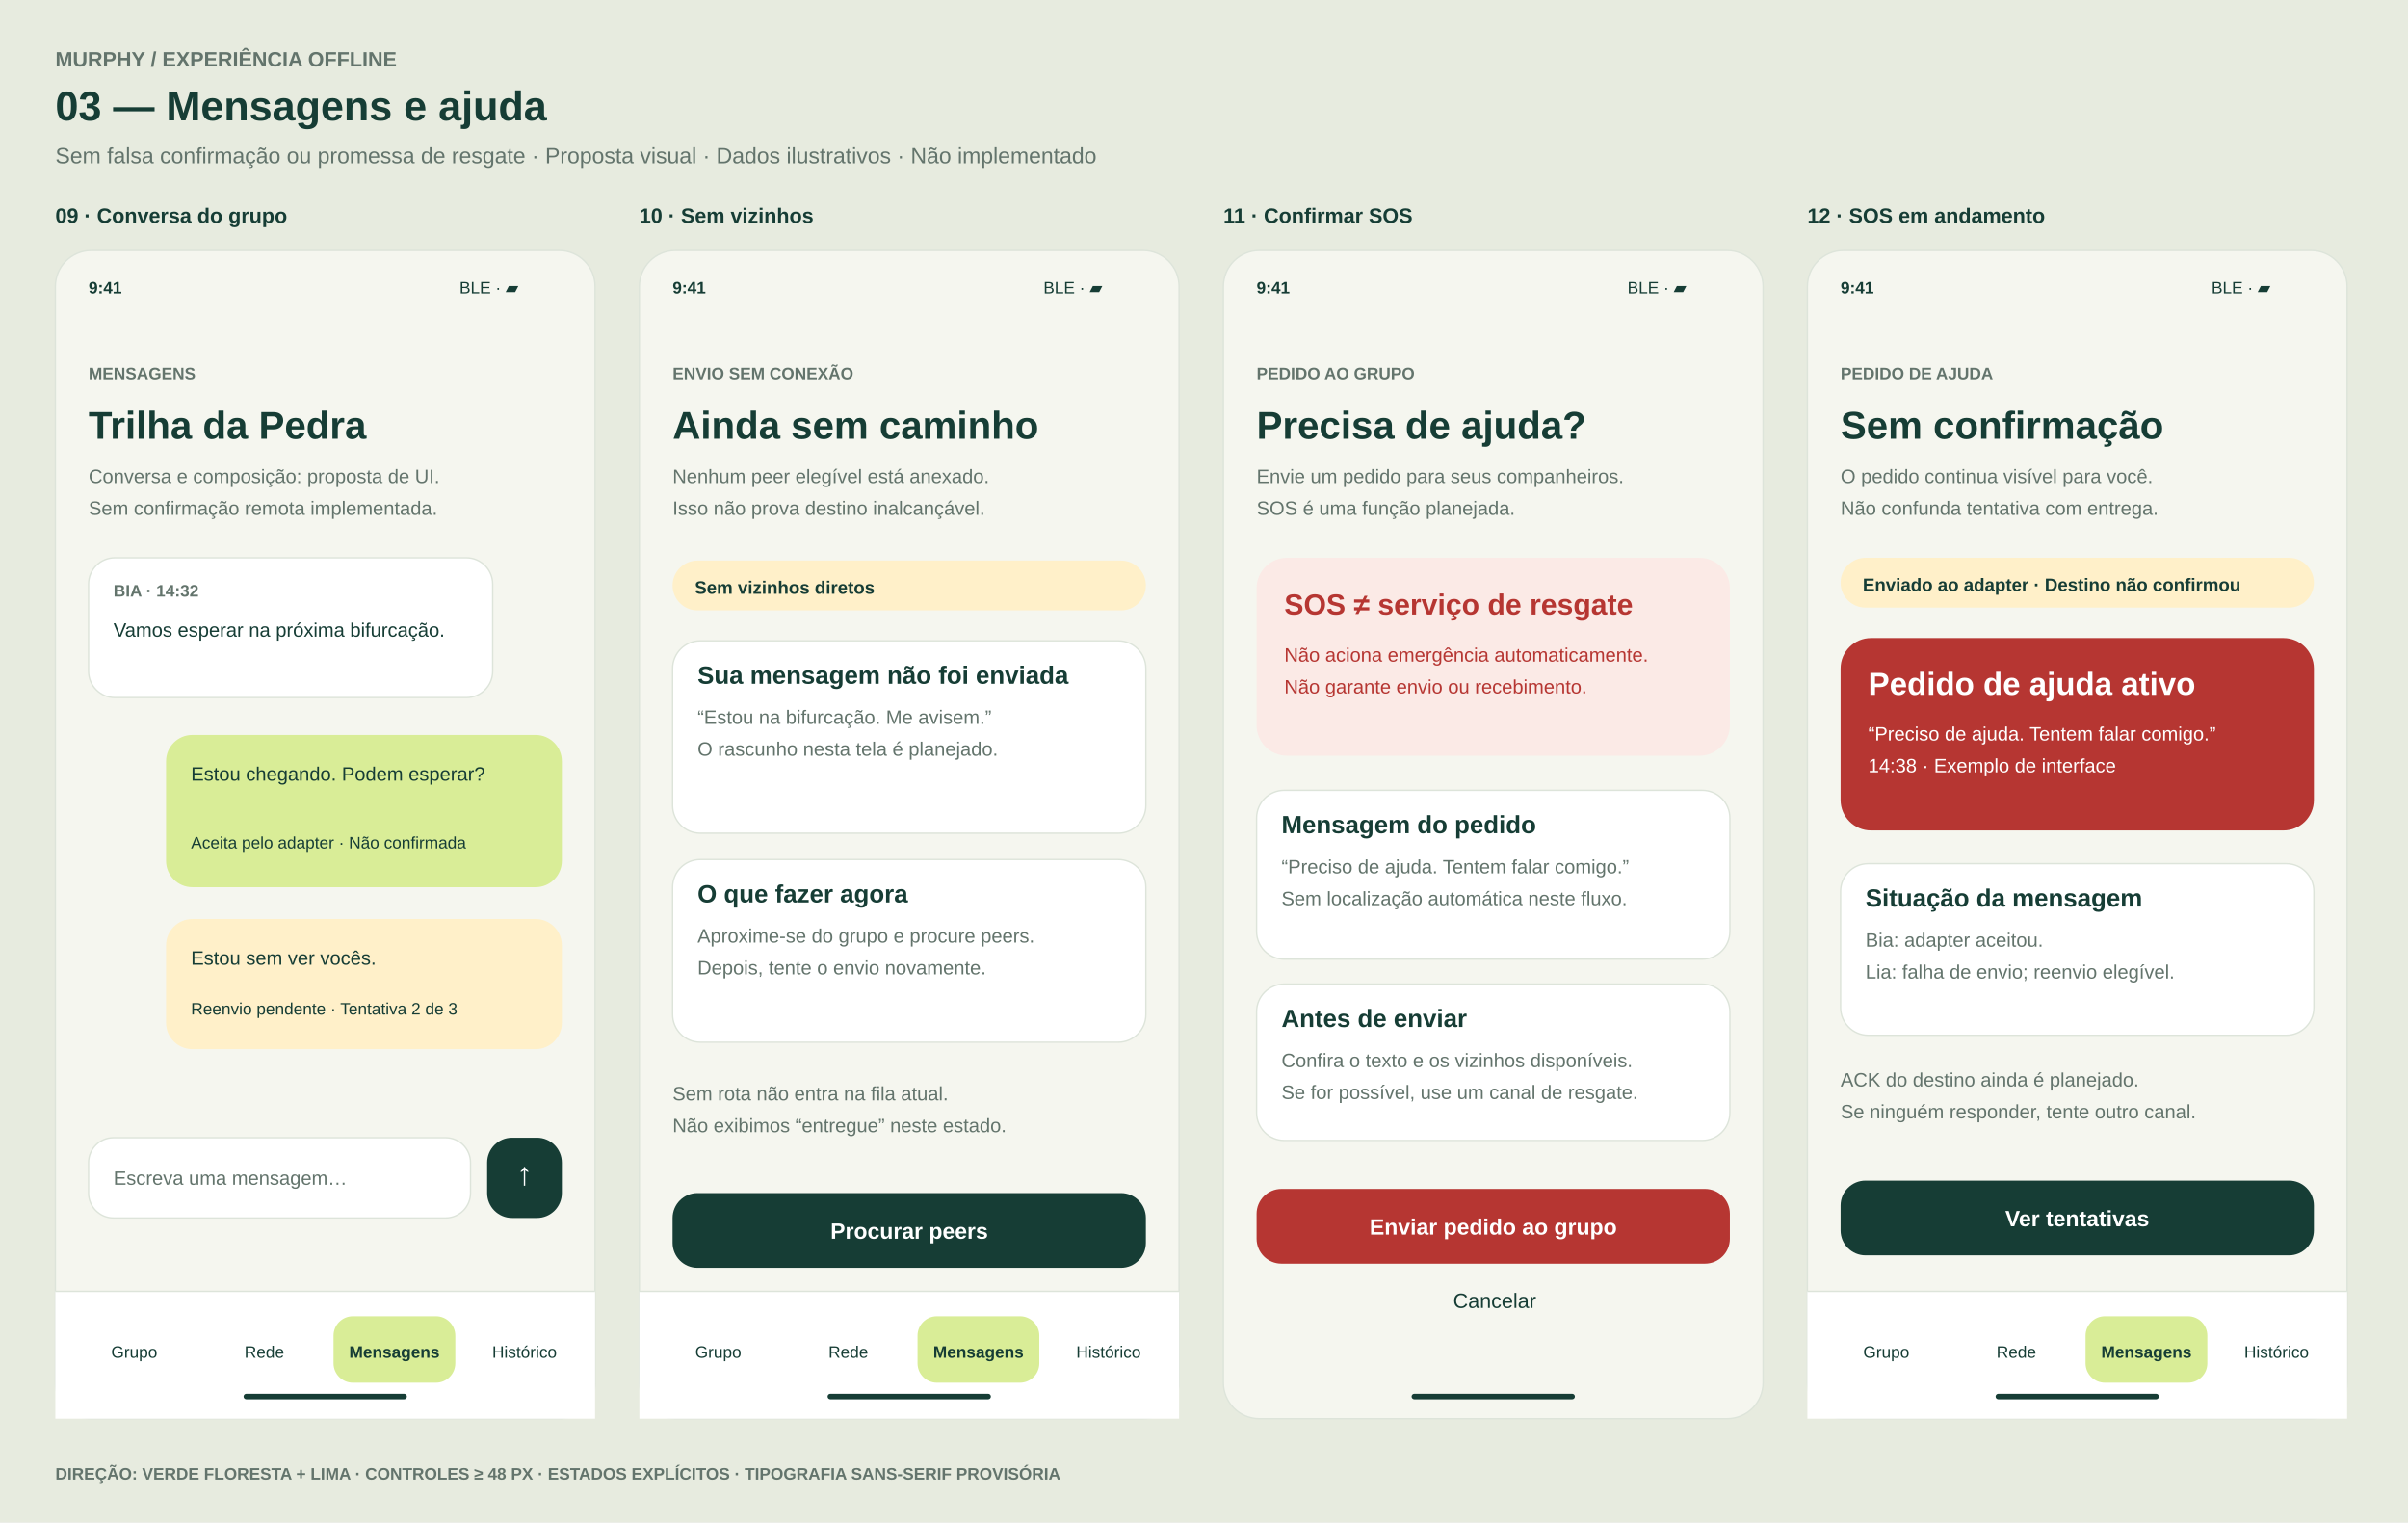
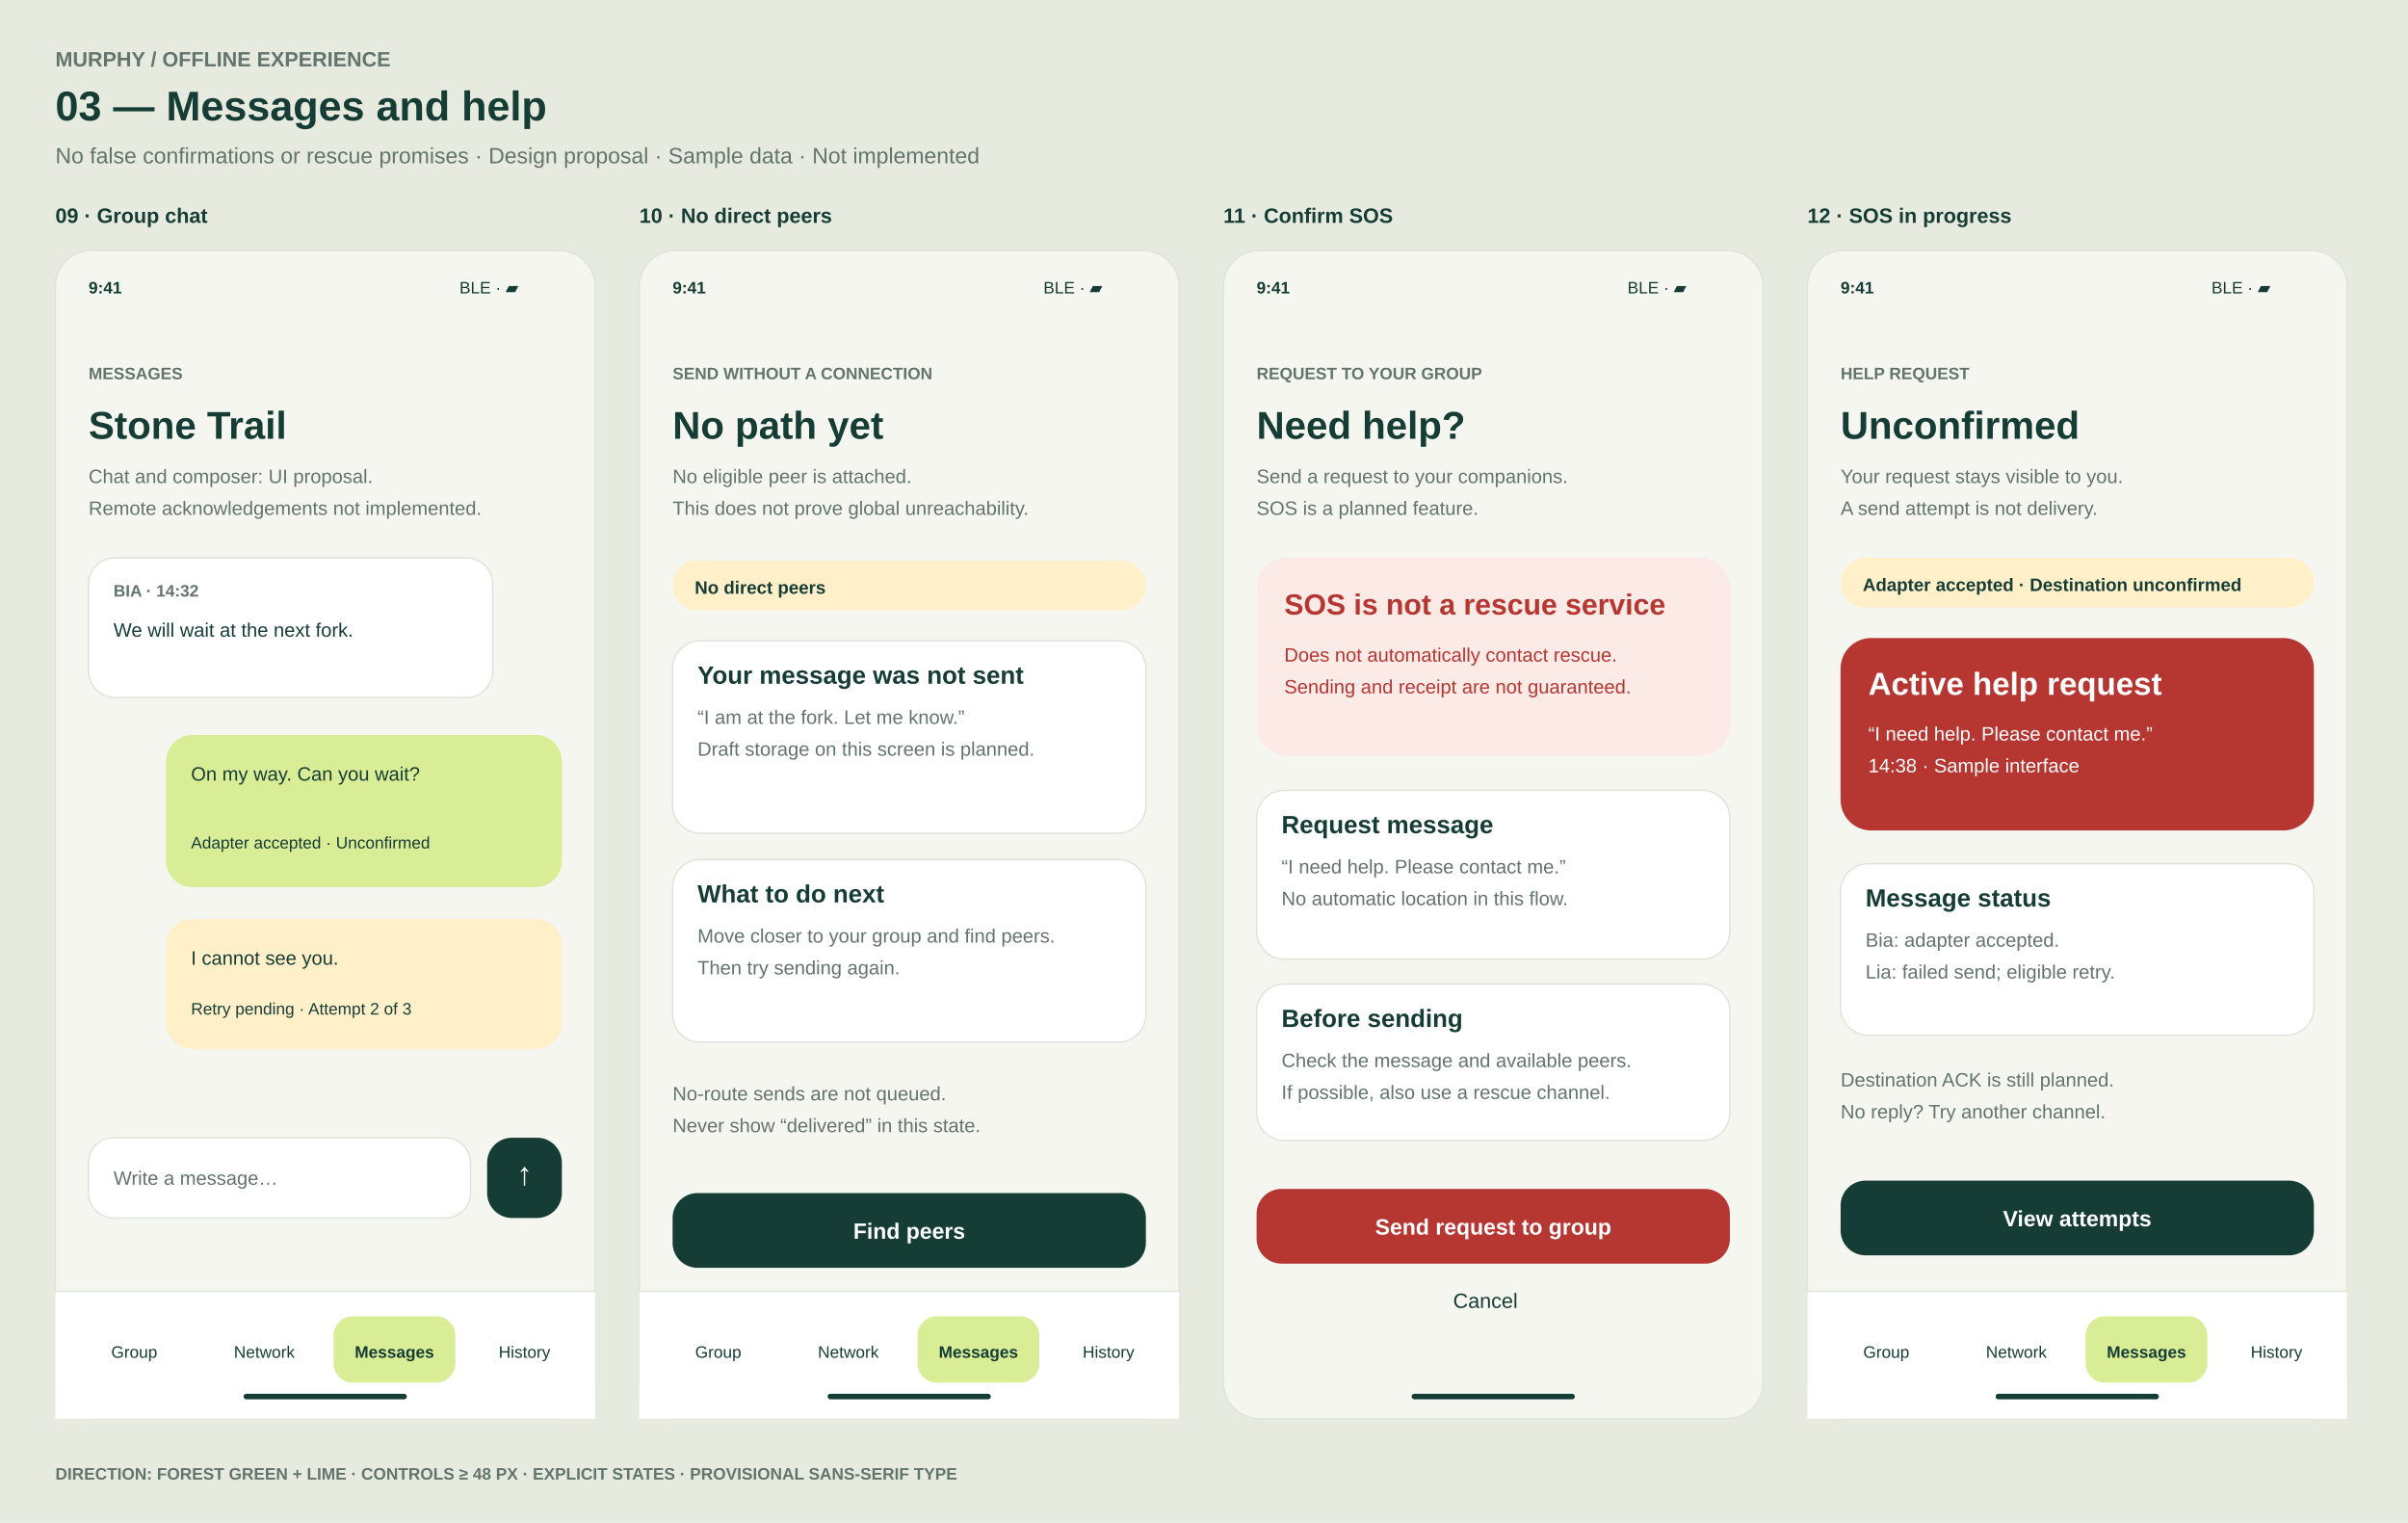
<svg xmlns="http://www.w3.org/2000/svg" width="1740" height="1100" viewBox="0 0 1740 1100">
  <rect x="0" y="0" width="1740" height="1100" rx="0" fill="#E7EBDF" stroke="none" />
-   <text x="40" y="48" font-size="15" font-weight="700" fill="#63746C" font-family="Arial, sans-serif">MURPHY / EXPERIÊNCIA OFFLINE</text>
-   <text x="40" y="87" font-size="30" font-weight="700" fill="#163D35" font-family="Arial, sans-serif">03 — Mensagens e ajuda</text>
-   <text x="40" y="118" font-size="16" font-weight="500" fill="#63746C" font-family="Arial, sans-serif">Sem falsa confirmação ou promessa de resgate · Proposta visual · Dados ilustrativos · Não implementado</text>
-   <text x="40" y="161" font-size="15" font-weight="700" fill="#163D35" font-family="Arial, sans-serif">09 · Conversa do grupo</text>
+   <text x="40" y="48" font-size="15" font-weight="700" fill="#63746C" font-family="Arial, sans-serif">MURPHY / OFFLINE EXPERIENCE</text>
+   <text x="40" y="87" font-size="30" font-weight="700" fill="#163D35" font-family="Arial, sans-serif">03 — Messages and help</text>
+   <text x="40" y="118" font-size="16" font-weight="500" fill="#63746C" font-family="Arial, sans-serif">No false confirmations or rescue promises · Design proposal · Sample data · Not implemented</text>
+   <text x="40" y="161" font-size="15" font-weight="700" fill="#163D35" font-family="Arial, sans-serif">09 · Group chat</text>
  <g transform="translate(40 181)">
    <rect x="0" y="0" width="390" height="844" rx="26" fill="#F5F6EF" stroke="#DDE4DA" />
    <text x="24" y="31" font-size="12" font-weight="700" fill="#163D35" font-family="Arial, sans-serif">9:41</text>
    <text x="292" y="31" font-size="12" font-weight="500" fill="#163D35" font-family="Arial, sans-serif">BLE  ·  ▰</text>
-     <text x="24" y="93" font-size="12" font-weight="700" fill="#63746C" font-family="Arial, sans-serif">MENSAGENS</text>
-     <text x="24" y="136" font-size="28" font-weight="700" fill="#163D35" font-family="Arial, sans-serif">Trilha da Pedra</text>
-     <text x="24" y="168" font-size="14" font-weight="400" fill="#63746C" font-family="Arial, sans-serif">Conversa e composição: proposta de UI.</text>
-     <text x="24" y="191" font-size="14" font-weight="400" fill="#63746C" font-family="Arial, sans-serif">Sem confirmação remota implementada.</text>
+     <text x="24" y="93" font-size="12" font-weight="700" fill="#63746C" font-family="Arial, sans-serif">MESSAGES</text>
+     <text x="24" y="136" font-size="28" font-weight="700" fill="#163D35" font-family="Arial, sans-serif">Stone Trail</text>
+     <text x="24" y="168" font-size="14" font-weight="400" fill="#63746C" font-family="Arial, sans-serif">Chat and composer: UI proposal.</text>
+     <text x="24" y="191" font-size="14" font-weight="400" fill="#63746C" font-family="Arial, sans-serif">Remote acknowledgements not implemented.</text>
    <rect x="24" y="222" width="292" height="101" rx="19" fill="#FFFFFF" stroke="#DDE4DA" />
    <text x="42" y="250" font-size="12" font-weight="700" fill="#63746C" font-family="Arial, sans-serif">BIA · 14:32</text>
-     <text x="42" y="279" font-size="14" font-weight="400" fill="#163D35" font-family="Arial, sans-serif">Vamos esperar na próxima bifurcação.</text>
+     <text x="42" y="279" font-size="14" font-weight="400" fill="#163D35" font-family="Arial, sans-serif">We will wait at the next fork.</text>
    <rect x="80" y="350" width="286" height="110" rx="19" fill="#D9ED97" stroke="none" />
-     <text x="98" y="383" font-size="14" font-weight="400" fill="#163D35" font-family="Arial, sans-serif">Estou chegando. Podem esperar?</text>
-     <text x="98" y="432" font-size="12" font-weight="500" fill="#163D35" font-family="Arial, sans-serif">Aceita pelo adapter · Não confirmada</text>
+     <text x="98" y="383" font-size="14" font-weight="400" fill="#163D35" font-family="Arial, sans-serif">On my way. Can you wait?</text>
+     <text x="98" y="432" font-size="12" font-weight="500" fill="#163D35" font-family="Arial, sans-serif">Adapter accepted · Unconfirmed</text>
    <rect x="80" y="483" width="286" height="94" rx="19" fill="#FFF0C9" stroke="none" />
-     <text x="98" y="516" font-size="14" font-weight="500" fill="#163D35" font-family="Arial, sans-serif">Estou sem ver vocês.</text>
-     <text x="98" y="552" font-size="12" font-weight="500" fill="#163D35" font-family="Arial, sans-serif">Reenvio pendente · Tentativa 2 de 3</text>
+     <text x="98" y="516" font-size="14" font-weight="500" fill="#163D35" font-family="Arial, sans-serif">I cannot see you.</text>
+     <text x="98" y="552" font-size="12" font-weight="500" fill="#163D35" font-family="Arial, sans-serif">Retry pending · Attempt 2 of 3</text>
    <rect x="24" y="641" width="276" height="58" rx="18" fill="#FFFFFF" stroke="#DDE4DA" />
-     <text x="42" y="675" font-size="14" font-weight="500" fill="#63746C" font-family="Arial, sans-serif">Escreva uma mensagem…</text>
+     <text x="42" y="675" font-size="14" font-weight="500" fill="#63746C" font-family="Arial, sans-serif">Write a message…</text>
    <rect x="312" y="641" width="54" height="58" rx="18" fill="#163D35" stroke="none" />
    <text x="339" text-anchor="middle" y="675" font-size="23" font-weight="700" fill="#fff" font-family="Arial, sans-serif">↑</text>
    <rect x="0" y="752" width="390" height="92" rx="0" fill="#FFFFFF" stroke="none" />
    <path d="M0 752H390" stroke="#DDE4DA" />
    <rect x="13" y="770" width="88" height="48" rx="14" fill="#FFFFFF" stroke="none" />
-     <text x="57" text-anchor="middle" y="800" font-size="12" font-weight="400" fill="#163D35" font-family="Arial, sans-serif">Grupo</text>
+     <text x="57" text-anchor="middle" y="800" font-size="12" font-weight="400" fill="#163D35" font-family="Arial, sans-serif">Group</text>
    <rect x="107" y="770" width="88" height="48" rx="14" fill="#FFFFFF" stroke="none" />
-     <text x="151" text-anchor="middle" y="800" font-size="12" font-weight="400" fill="#163D35" font-family="Arial, sans-serif">Rede</text>
+     <text x="151" text-anchor="middle" y="800" font-size="12" font-weight="400" fill="#163D35" font-family="Arial, sans-serif">Network</text>
    <rect x="201" y="770" width="88" height="48" rx="14" fill="#D9ED97" stroke="none" />
-     <text x="245" text-anchor="middle" y="800" font-size="12" font-weight="700" fill="#163D35" font-family="Arial, sans-serif">Mensagens</text>
+     <text x="245" text-anchor="middle" y="800" font-size="12" font-weight="700" fill="#163D35" font-family="Arial, sans-serif">Messages</text>
    <rect x="295" y="770" width="88" height="48" rx="14" fill="#FFFFFF" stroke="none" />
-     <text x="339" text-anchor="middle" y="800" font-size="12" font-weight="400" fill="#163D35" font-family="Arial, sans-serif">Histórico</text>
+     <text x="339" text-anchor="middle" y="800" font-size="12" font-weight="400" fill="#163D35" font-family="Arial, sans-serif">History</text>
    <rect x="136" y="826" width="118" height="4" rx="2" fill="#163D35" />
  </g>
-   <text x="462" y="161" font-size="15" font-weight="700" fill="#163D35" font-family="Arial, sans-serif">10 · Sem vizinhos</text>
+   <text x="462" y="161" font-size="15" font-weight="700" fill="#163D35" font-family="Arial, sans-serif">10 · No direct peers</text>
  <g transform="translate(462 181)">
    <rect x="0" y="0" width="390" height="844" rx="26" fill="#F5F6EF" stroke="#DDE4DA" />
    <text x="24" y="31" font-size="12" font-weight="700" fill="#163D35" font-family="Arial, sans-serif">9:41</text>
    <text x="292" y="31" font-size="12" font-weight="500" fill="#163D35" font-family="Arial, sans-serif">BLE  ·  ▰</text>
-     <text x="24" y="93" font-size="12" font-weight="700" fill="#63746C" font-family="Arial, sans-serif">ENVIO SEM CONEXÃO</text>
-     <text x="24" y="136" font-size="28" font-weight="700" fill="#163D35" font-family="Arial, sans-serif">Ainda sem caminho</text>
-     <text x="24" y="168" font-size="14" font-weight="400" fill="#63746C" font-family="Arial, sans-serif">Nenhum peer elegível está anexado.</text>
-     <text x="24" y="191" font-size="14" font-weight="400" fill="#63746C" font-family="Arial, sans-serif">Isso não prova destino inalcançável.</text>
+     <text x="24" y="93" font-size="12" font-weight="700" fill="#63746C" font-family="Arial, sans-serif">SEND WITHOUT A CONNECTION</text>
+     <text x="24" y="136" font-size="28" font-weight="700" fill="#163D35" font-family="Arial, sans-serif">No path yet</text>
+     <text x="24" y="168" font-size="14" font-weight="400" fill="#63746C" font-family="Arial, sans-serif">No eligible peer is attached.</text>
+     <text x="24" y="191" font-size="14" font-weight="400" fill="#63746C" font-family="Arial, sans-serif">This does not prove global unreachability.</text>
    <rect x="24" y="224" width="342" height="36" rx="18" fill="#FFF0C9" stroke="none" />
-     <text x="40" y="248" font-size="13" font-weight="700" fill="#163D35" font-family="Arial, sans-serif">Sem vizinhos diretos</text>
+     <text x="40" y="248" font-size="13" font-weight="700" fill="#163D35" font-family="Arial, sans-serif">No direct peers</text>
    <rect x="24" y="282" width="342" height="139" rx="20" fill="#FFFFFF" stroke="#DDE4DA" />
-     <text x="42" y="313" font-size="18" font-weight="700" fill="#163D35" font-family="Arial, sans-serif">Sua mensagem não foi enviada</text>
-     <text x="42" y="342" font-size="14" font-weight="400" fill="#63746C" font-family="Arial, sans-serif">“Estou na bifurcação. Me avisem.”</text>
-     <text x="42" y="365" font-size="14" font-weight="400" fill="#63746C" font-family="Arial, sans-serif">O rascunho nesta tela é planejado.</text>
+     <text x="42" y="313" font-size="18" font-weight="700" fill="#163D35" font-family="Arial, sans-serif">Your message was not sent</text>
+     <text x="42" y="342" font-size="14" font-weight="400" fill="#63746C" font-family="Arial, sans-serif">“I am at the fork. Let me know.”</text>
+     <text x="42" y="365" font-size="14" font-weight="400" fill="#63746C" font-family="Arial, sans-serif">Draft storage on this screen is planned.</text>
    <rect x="24" y="440" width="342" height="132" rx="20" fill="#FFFFFF" stroke="#DDE4DA" />
-     <text x="42" y="471" font-size="18" font-weight="700" fill="#163D35" font-family="Arial, sans-serif">O que fazer agora</text>
-     <text x="42" y="500" font-size="14" font-weight="400" fill="#63746C" font-family="Arial, sans-serif">Aproxime-se do grupo e procure peers.</text>
-     <text x="42" y="523" font-size="14" font-weight="400" fill="#63746C" font-family="Arial, sans-serif">Depois, tente o envio novamente.</text>
-     <text x="24" y="614" font-size="14" font-weight="400" fill="#63746C" font-family="Arial, sans-serif">Sem rota não entra na fila atual.</text>
-     <text x="24" y="637" font-size="14" font-weight="400" fill="#63746C" font-family="Arial, sans-serif">Não exibimos “entregue” neste estado.</text>
+     <text x="42" y="471" font-size="18" font-weight="700" fill="#163D35" font-family="Arial, sans-serif">What to do next</text>
+     <text x="42" y="500" font-size="14" font-weight="400" fill="#63746C" font-family="Arial, sans-serif">Move closer to your group and find peers.</text>
+     <text x="42" y="523" font-size="14" font-weight="400" fill="#63746C" font-family="Arial, sans-serif">Then try sending again.</text>
+     <text x="24" y="614" font-size="14" font-weight="400" fill="#63746C" font-family="Arial, sans-serif">No-route sends are not queued.</text>
+     <text x="24" y="637" font-size="14" font-weight="400" fill="#63746C" font-family="Arial, sans-serif">Never show “delivered” in this state.</text>
    <rect x="24" y="681" width="342" height="54" rx="18" fill="#163D35" stroke="none" />
-     <text x="195" text-anchor="middle" y="714" font-size="16" font-weight="700" fill="#fff" font-family="Arial, sans-serif">Procurar peers</text>
+     <text x="195" text-anchor="middle" y="714" font-size="16" font-weight="700" fill="#fff" font-family="Arial, sans-serif">Find peers</text>
    <rect x="0" y="752" width="390" height="92" rx="0" fill="#FFFFFF" stroke="none" />
    <path d="M0 752H390" stroke="#DDE4DA" />
    <rect x="13" y="770" width="88" height="48" rx="14" fill="#FFFFFF" stroke="none" />
-     <text x="57" text-anchor="middle" y="800" font-size="12" font-weight="400" fill="#163D35" font-family="Arial, sans-serif">Grupo</text>
+     <text x="57" text-anchor="middle" y="800" font-size="12" font-weight="400" fill="#163D35" font-family="Arial, sans-serif">Group</text>
    <rect x="107" y="770" width="88" height="48" rx="14" fill="#FFFFFF" stroke="none" />
-     <text x="151" text-anchor="middle" y="800" font-size="12" font-weight="400" fill="#163D35" font-family="Arial, sans-serif">Rede</text>
+     <text x="151" text-anchor="middle" y="800" font-size="12" font-weight="400" fill="#163D35" font-family="Arial, sans-serif">Network</text>
    <rect x="201" y="770" width="88" height="48" rx="14" fill="#D9ED97" stroke="none" />
-     <text x="245" text-anchor="middle" y="800" font-size="12" font-weight="700" fill="#163D35" font-family="Arial, sans-serif">Mensagens</text>
+     <text x="245" text-anchor="middle" y="800" font-size="12" font-weight="700" fill="#163D35" font-family="Arial, sans-serif">Messages</text>
    <rect x="295" y="770" width="88" height="48" rx="14" fill="#FFFFFF" stroke="none" />
-     <text x="339" text-anchor="middle" y="800" font-size="12" font-weight="400" fill="#163D35" font-family="Arial, sans-serif">Histórico</text>
+     <text x="339" text-anchor="middle" y="800" font-size="12" font-weight="400" fill="#163D35" font-family="Arial, sans-serif">History</text>
    <rect x="136" y="826" width="118" height="4" rx="2" fill="#163D35" />
  </g>
-   <text x="884" y="161" font-size="15" font-weight="700" fill="#163D35" font-family="Arial, sans-serif">11 · Confirmar SOS</text>
+   <text x="884" y="161" font-size="15" font-weight="700" fill="#163D35" font-family="Arial, sans-serif">11 · Confirm SOS</text>
  <g transform="translate(884 181)">
    <rect x="0" y="0" width="390" height="844" rx="26" fill="#F5F6EF" stroke="#DDE4DA" />
    <text x="24" y="31" font-size="12" font-weight="700" fill="#163D35" font-family="Arial, sans-serif">9:41</text>
    <text x="292" y="31" font-size="12" font-weight="500" fill="#163D35" font-family="Arial, sans-serif">BLE  ·  ▰</text>
-     <text x="24" y="93" font-size="12" font-weight="700" fill="#63746C" font-family="Arial, sans-serif">PEDIDO AO GRUPO</text>
-     <text x="24" y="136" font-size="28" font-weight="700" fill="#163D35" font-family="Arial, sans-serif">Precisa de ajuda?</text>
-     <text x="24" y="168" font-size="14" font-weight="400" fill="#63746C" font-family="Arial, sans-serif">Envie um pedido para seus companheiros.</text>
-     <text x="24" y="191" font-size="14" font-weight="400" fill="#63746C" font-family="Arial, sans-serif">SOS é uma função planejada.</text>
+     <text x="24" y="93" font-size="12" font-weight="700" fill="#63746C" font-family="Arial, sans-serif">REQUEST TO YOUR GROUP</text>
+     <text x="24" y="136" font-size="28" font-weight="700" fill="#163D35" font-family="Arial, sans-serif">Need help?</text>
+     <text x="24" y="168" font-size="14" font-weight="400" fill="#63746C" font-family="Arial, sans-serif">Send a request to your companions.</text>
+     <text x="24" y="191" font-size="14" font-weight="400" fill="#63746C" font-family="Arial, sans-serif">SOS is a planned feature.</text>
    <rect x="24" y="222" width="342" height="143" rx="22" fill="#FBEAE6" stroke="none" />
-     <text x="44" y="263" font-size="21" font-weight="700" fill="#B63632" font-family="Arial, sans-serif">SOS ≠ serviço de resgate</text>
-     <text x="44" y="297" font-size="14" font-weight="400" fill="#B63632" font-family="Arial, sans-serif">Não aciona emergência automaticamente.</text>
-     <text x="44" y="320" font-size="14" font-weight="400" fill="#B63632" font-family="Arial, sans-serif">Não garante envio ou recebimento.</text>
+     <text x="44" y="263" font-size="21" font-weight="700" fill="#B63632" font-family="Arial, sans-serif">SOS is not a rescue service</text>
+     <text x="44" y="297" font-size="14" font-weight="400" fill="#B63632" font-family="Arial, sans-serif">Does not automatically contact rescue.</text>
+     <text x="44" y="320" font-size="14" font-weight="400" fill="#B63632" font-family="Arial, sans-serif">Sending and receipt are not guaranteed.</text>
    <rect x="24" y="390" width="342" height="122" rx="20" fill="#FFFFFF" stroke="#DDE4DA" />
-     <text x="42" y="421" font-size="18" font-weight="700" fill="#163D35" font-family="Arial, sans-serif">Mensagem do pedido</text>
-     <text x="42" y="450" font-size="14" font-weight="400" fill="#63746C" font-family="Arial, sans-serif">“Preciso de ajuda. Tentem falar comigo.”</text>
-     <text x="42" y="473" font-size="14" font-weight="400" fill="#63746C" font-family="Arial, sans-serif">Sem localização automática neste fluxo.</text>
+     <text x="42" y="421" font-size="18" font-weight="700" fill="#163D35" font-family="Arial, sans-serif">Request message</text>
+     <text x="42" y="450" font-size="14" font-weight="400" fill="#63746C" font-family="Arial, sans-serif">“I need help. Please contact me.”</text>
+     <text x="42" y="473" font-size="14" font-weight="400" fill="#63746C" font-family="Arial, sans-serif">No automatic location in this flow.</text>
    <rect x="24" y="530" width="342" height="113" rx="20" fill="#FFFFFF" stroke="#DDE4DA" />
-     <text x="42" y="561" font-size="18" font-weight="700" fill="#163D35" font-family="Arial, sans-serif">Antes de enviar</text>
-     <text x="42" y="590" font-size="14" font-weight="400" fill="#63746C" font-family="Arial, sans-serif">Confira o texto e os vizinhos disponíveis.</text>
-     <text x="42" y="613" font-size="14" font-weight="400" fill="#63746C" font-family="Arial, sans-serif">Se for possível, use um canal de resgate.</text>
+     <text x="42" y="561" font-size="18" font-weight="700" fill="#163D35" font-family="Arial, sans-serif">Before sending</text>
+     <text x="42" y="590" font-size="14" font-weight="400" fill="#63746C" font-family="Arial, sans-serif">Check the message and available peers.</text>
+     <text x="42" y="613" font-size="14" font-weight="400" fill="#63746C" font-family="Arial, sans-serif">If possible, also use a rescue channel.</text>
    <rect x="24" y="678" width="342" height="54" rx="18" fill="#B63632" stroke="none" />
-     <text x="195" text-anchor="middle" y="711" font-size="16" font-weight="700" fill="#fff" font-family="Arial, sans-serif">Enviar pedido ao grupo</text>
-     <text x="166" y="764" font-size="15" font-weight="500" fill="#163D35" font-family="Arial, sans-serif">Cancelar</text>
+     <text x="195" text-anchor="middle" y="711" font-size="16" font-weight="700" fill="#fff" font-family="Arial, sans-serif">Send request to group</text>
+     <text x="166" y="764" font-size="15" font-weight="500" fill="#163D35" font-family="Arial, sans-serif">Cancel</text>
    <rect x="136" y="826" width="118" height="4" rx="2" fill="#163D35" />
  </g>
-   <text x="1306" y="161" font-size="15" font-weight="700" fill="#163D35" font-family="Arial, sans-serif">12 · SOS em andamento</text>
+   <text x="1306" y="161" font-size="15" font-weight="700" fill="#163D35" font-family="Arial, sans-serif">12 · SOS in progress</text>
  <g transform="translate(1306 181)">
    <rect x="0" y="0" width="390" height="844" rx="26" fill="#F5F6EF" stroke="#DDE4DA" />
    <text x="24" y="31" font-size="12" font-weight="700" fill="#163D35" font-family="Arial, sans-serif">9:41</text>
    <text x="292" y="31" font-size="12" font-weight="500" fill="#163D35" font-family="Arial, sans-serif">BLE  ·  ▰</text>
-     <text x="24" y="93" font-size="12" font-weight="700" fill="#63746C" font-family="Arial, sans-serif">PEDIDO DE AJUDA</text>
-     <text x="24" y="136" font-size="28" font-weight="700" fill="#163D35" font-family="Arial, sans-serif">Sem confirmação</text>
-     <text x="24" y="168" font-size="14" font-weight="400" fill="#63746C" font-family="Arial, sans-serif">O pedido continua visível para você.</text>
-     <text x="24" y="191" font-size="14" font-weight="400" fill="#63746C" font-family="Arial, sans-serif">Não confunda tentativa com entrega.</text>
+     <text x="24" y="93" font-size="12" font-weight="700" fill="#63746C" font-family="Arial, sans-serif">HELP REQUEST</text>
+     <text x="24" y="136" font-size="28" font-weight="700" fill="#163D35" font-family="Arial, sans-serif">Unconfirmed</text>
+     <text x="24" y="168" font-size="14" font-weight="400" fill="#63746C" font-family="Arial, sans-serif">Your request stays visible to you.</text>
+     <text x="24" y="191" font-size="14" font-weight="400" fill="#63746C" font-family="Arial, sans-serif">A send attempt is not delivery.</text>
    <rect x="24" y="222" width="342" height="36" rx="18" fill="#FFF0C9" stroke="none" />
-     <text x="40" y="246" font-size="13" font-weight="700" fill="#163D35" font-family="Arial, sans-serif">Enviado ao adapter · Destino não confirmou</text>
+     <text x="40" y="246" font-size="13" font-weight="700" fill="#163D35" font-family="Arial, sans-serif">Adapter accepted · Destination unconfirmed</text>
    <rect x="24" y="280" width="342" height="139" rx="22" fill="#B63632" stroke="none" />
-     <text x="44" y="321" font-size="23" font-weight="700" fill="#fff" font-family="Arial, sans-serif">Pedido de ajuda ativo</text>
-     <text x="44" y="354" font-size="14" font-weight="400" fill="#fff" font-family="Arial, sans-serif">“Preciso de ajuda. Tentem falar comigo.”</text>
-     <text x="44" y="377" font-size="14" font-weight="400" fill="#fff" font-family="Arial, sans-serif">14:38 · Exemplo de interface</text>
+     <text x="44" y="321" font-size="23" font-weight="700" fill="#fff" font-family="Arial, sans-serif">Active help request</text>
+     <text x="44" y="354" font-size="14" font-weight="400" fill="#fff" font-family="Arial, sans-serif">“I need help. Please contact me.”</text>
+     <text x="44" y="377" font-size="14" font-weight="400" fill="#fff" font-family="Arial, sans-serif">14:38 · Sample interface</text>
    <rect x="24" y="443" width="342" height="124" rx="20" fill="#FFFFFF" stroke="#DDE4DA" />
-     <text x="42" y="474" font-size="18" font-weight="700" fill="#163D35" font-family="Arial, sans-serif">Situação da mensagem</text>
-     <text x="42" y="503" font-size="14" font-weight="400" fill="#63746C" font-family="Arial, sans-serif">Bia: adapter aceitou.</text>
-     <text x="42" y="526" font-size="14" font-weight="400" fill="#63746C" font-family="Arial, sans-serif">Lia: falha de envio; reenvio elegível.</text>
-     <text x="24" y="604" font-size="14" font-weight="400" fill="#63746C" font-family="Arial, sans-serif">ACK do destino ainda é planejado.</text>
-     <text x="24" y="627" font-size="14" font-weight="400" fill="#63746C" font-family="Arial, sans-serif">Se ninguém responder, tente outro canal.</text>
+     <text x="42" y="474" font-size="18" font-weight="700" fill="#163D35" font-family="Arial, sans-serif">Message status</text>
+     <text x="42" y="503" font-size="14" font-weight="400" fill="#63746C" font-family="Arial, sans-serif">Bia: adapter accepted.</text>
+     <text x="42" y="526" font-size="14" font-weight="400" fill="#63746C" font-family="Arial, sans-serif">Lia: failed send; eligible retry.</text>
+     <text x="24" y="604" font-size="14" font-weight="400" fill="#63746C" font-family="Arial, sans-serif">Destination ACK is still planned.</text>
+     <text x="24" y="627" font-size="14" font-weight="400" fill="#63746C" font-family="Arial, sans-serif">No reply? Try another channel.</text>
    <rect x="24" y="672" width="342" height="54" rx="18" fill="#163D35" stroke="none" />
-     <text x="195" text-anchor="middle" y="705" font-size="16" font-weight="700" fill="#fff" font-family="Arial, sans-serif">Ver tentativas</text>
+     <text x="195" text-anchor="middle" y="705" font-size="16" font-weight="700" fill="#fff" font-family="Arial, sans-serif">View attempts</text>
    <rect x="0" y="752" width="390" height="92" rx="0" fill="#FFFFFF" stroke="none" />
    <path d="M0 752H390" stroke="#DDE4DA" />
    <rect x="13" y="770" width="88" height="48" rx="14" fill="#FFFFFF" stroke="none" />
-     <text x="57" text-anchor="middle" y="800" font-size="12" font-weight="400" fill="#163D35" font-family="Arial, sans-serif">Grupo</text>
+     <text x="57" text-anchor="middle" y="800" font-size="12" font-weight="400" fill="#163D35" font-family="Arial, sans-serif">Group</text>
    <rect x="107" y="770" width="88" height="48" rx="14" fill="#FFFFFF" stroke="none" />
-     <text x="151" text-anchor="middle" y="800" font-size="12" font-weight="400" fill="#163D35" font-family="Arial, sans-serif">Rede</text>
+     <text x="151" text-anchor="middle" y="800" font-size="12" font-weight="400" fill="#163D35" font-family="Arial, sans-serif">Network</text>
    <rect x="201" y="770" width="88" height="48" rx="14" fill="#D9ED97" stroke="none" />
-     <text x="245" text-anchor="middle" y="800" font-size="12" font-weight="700" fill="#163D35" font-family="Arial, sans-serif">Mensagens</text>
+     <text x="245" text-anchor="middle" y="800" font-size="12" font-weight="700" fill="#163D35" font-family="Arial, sans-serif">Messages</text>
    <rect x="295" y="770" width="88" height="48" rx="14" fill="#FFFFFF" stroke="none" />
-     <text x="339" text-anchor="middle" y="800" font-size="12" font-weight="400" fill="#163D35" font-family="Arial, sans-serif">Histórico</text>
+     <text x="339" text-anchor="middle" y="800" font-size="12" font-weight="400" fill="#163D35" font-family="Arial, sans-serif">History</text>
    <rect x="136" y="826" width="118" height="4" rx="2" fill="#163D35" />
  </g>
-   <text x="40" y="1069" font-size="12" font-weight="700" fill="#63746C" font-family="Arial, sans-serif">DIREÇÃO: VERDE FLORESTA + LIMA · CONTROLES ≥ 48 PX · ESTADOS EXPLÍCITOS · TIPOGRAFIA SANS-SERIF PROVISÓRIA</text>
+   <text x="40" y="1069" font-size="12" font-weight="700" fill="#63746C" font-family="Arial, sans-serif">DIRECTION: FOREST GREEN + LIME · CONTROLS ≥ 48 PX · EXPLICIT STATES · PROVISIONAL SANS-SERIF TYPE</text>
</svg>
